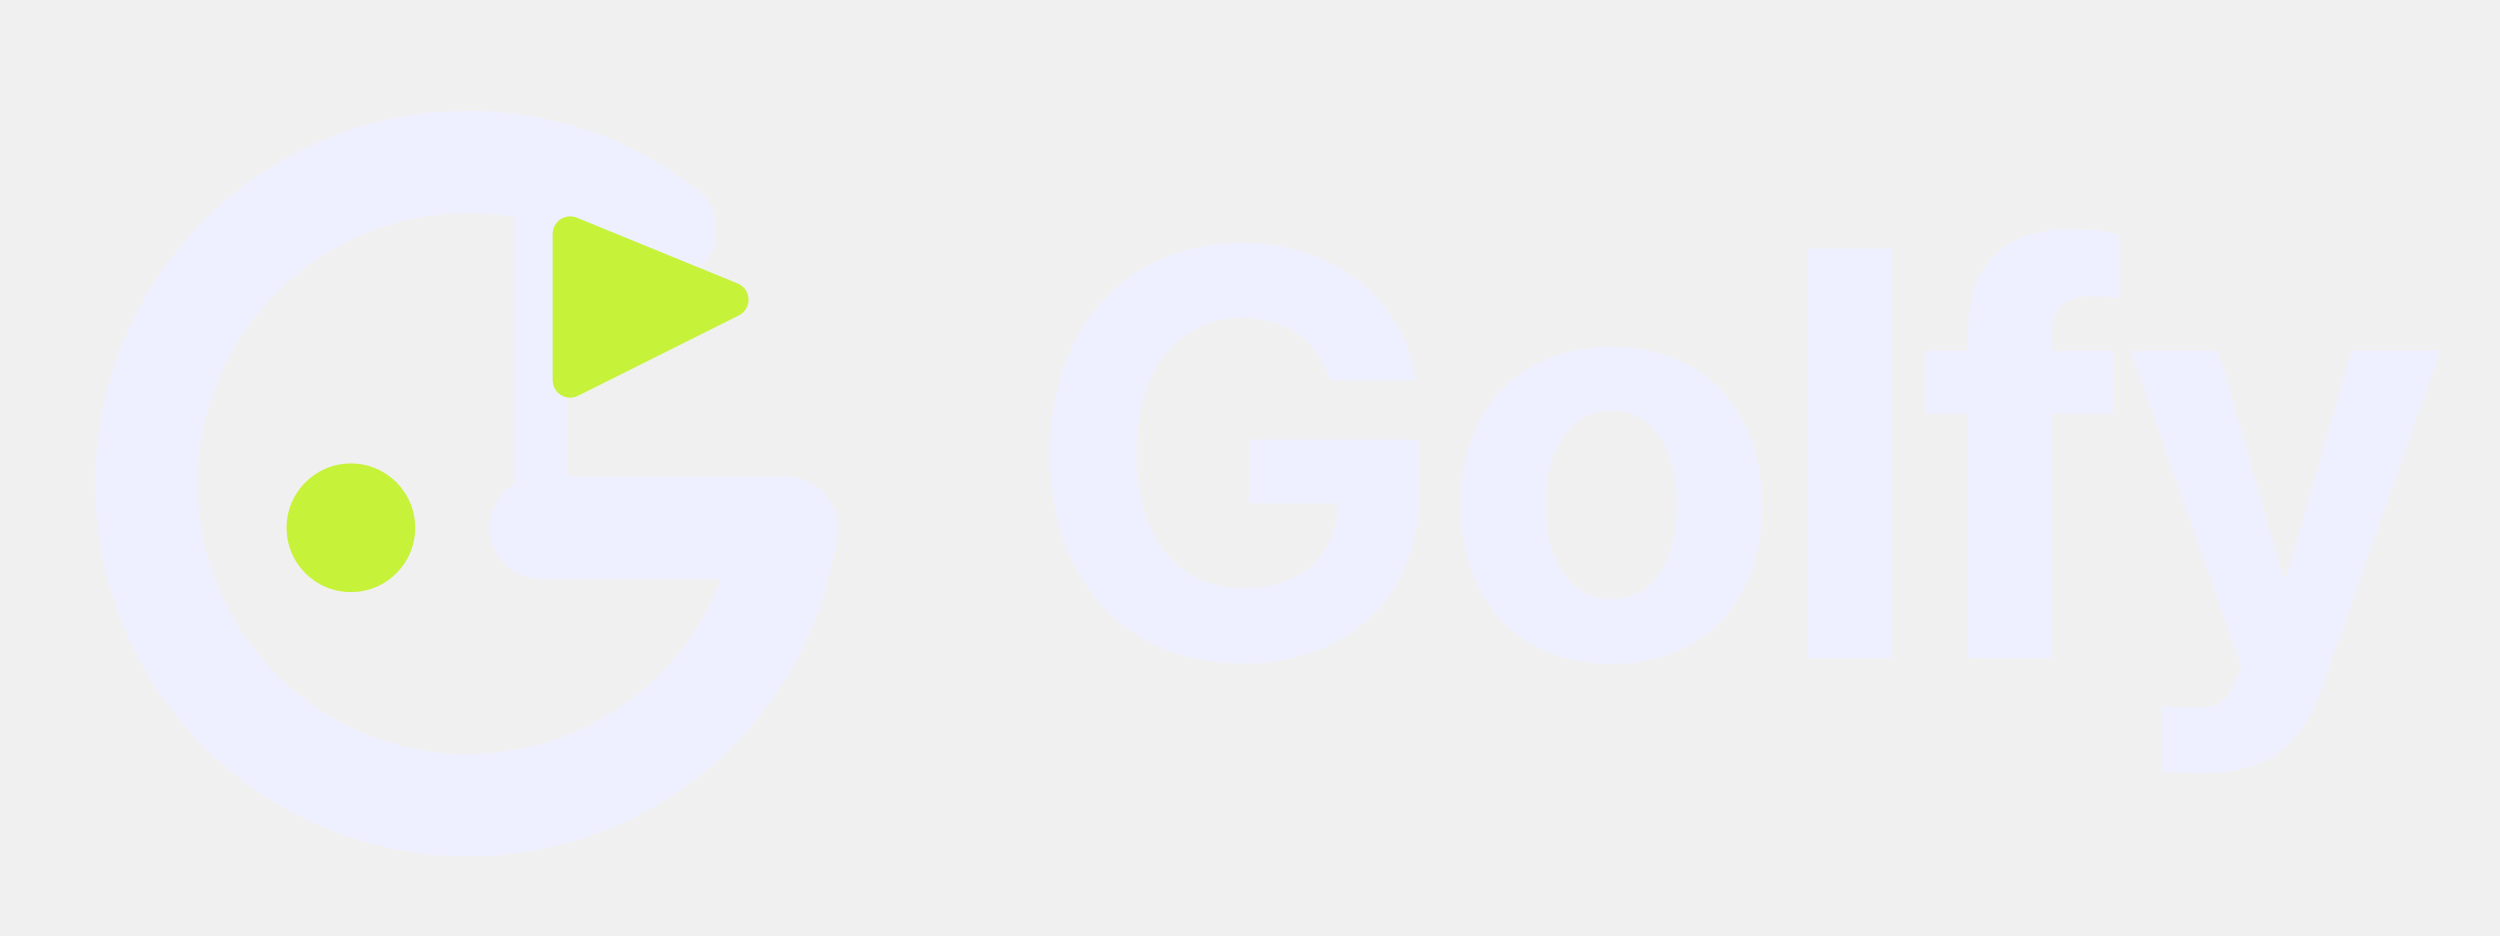
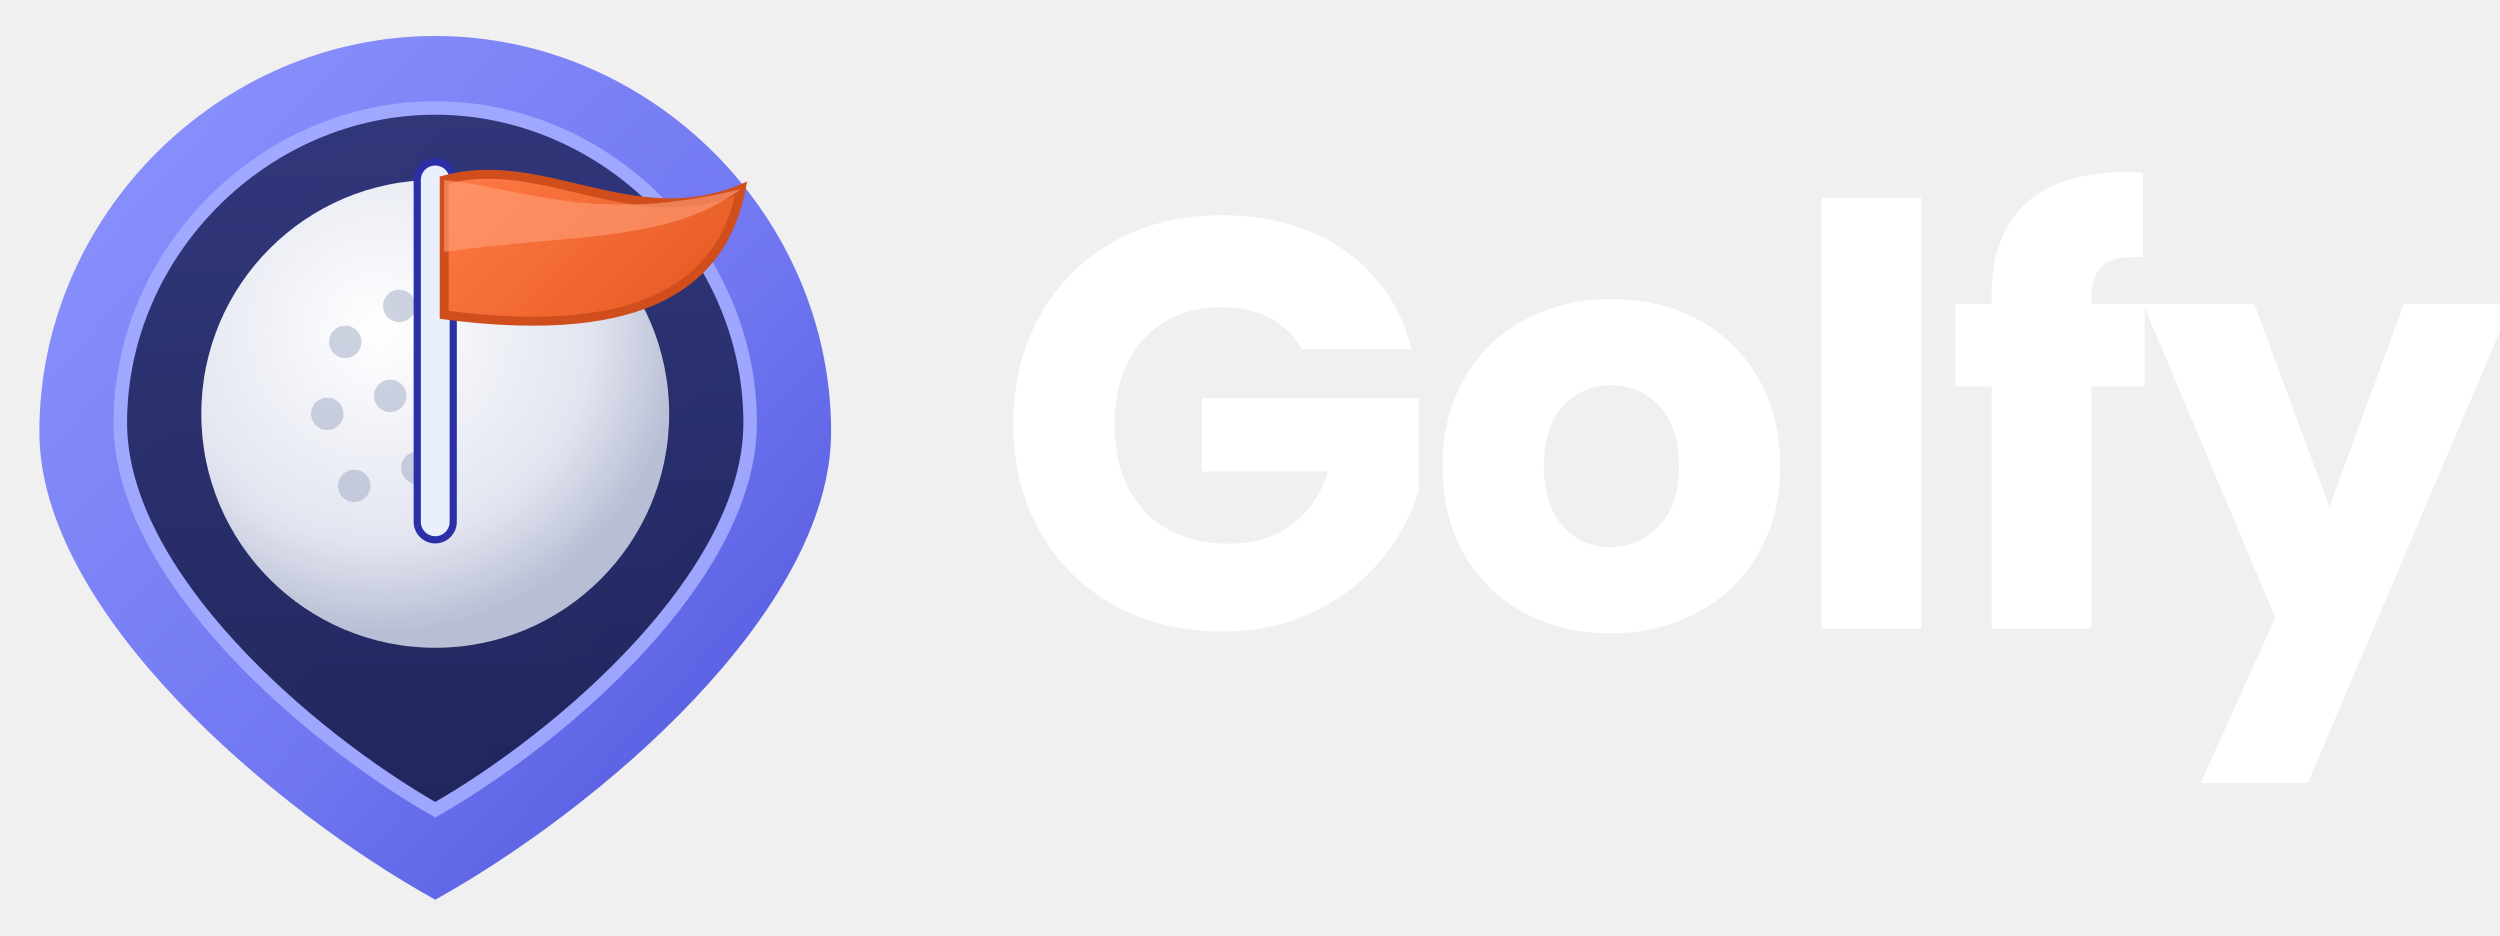
<svg xmlns="http://www.w3.org/2000/svg" viewBox="0 0 171 64" role="img" aria-label="Golfy">
-   <path d="M45.5 15.7A22 22 0 1 0 53.8 36.1H37" fill="none" stroke="#EEF0FF" stroke-width="7" stroke-linecap="round" stroke-linejoin="round" />
-   <path d="M37 36.1V15" stroke="#EEF0FF" stroke-width="3.6" stroke-linecap="round" />
-   <path d="M39 16 50 20.5 39 26Z" fill="#C7F23A" stroke="#C7F23A" stroke-width="2.4" stroke-linejoin="round" />
-   <circle cx="24" cy="36.1" r="4.4" fill="#C7F23A" />
-   <path fill="#EEF0FF" d="M90.961 26.011H96.84C96.066 20.481 91.193 16.613 84.89 16.613C77.503 16.613 71.818 21.95 71.818 31.039C71.818 39.895 77.155 45.387 85.006 45.387C92.083 45.387 97.11 40.901 97.11 33.552V30.072H85.431V34.442H91.503C91.425 37.981 89.047 40.243 85.044 40.243C80.597 40.243 77.735 36.878 77.735 30.961C77.735 25.083 80.674 21.757 85.006 21.757C88.061 21.757 90.188 23.381 90.961 26.011ZM110.21 45.425C116.552 45.425 120.536 41.055 120.536 34.558C120.536 28.061 116.552 23.729 110.21 23.729C103.867 23.729 99.923 28.061 99.923 34.558C99.923 41.055 103.867 45.425 110.21 45.425ZM110.249 40.978C107.271 40.978 105.724 38.232 105.724 34.558C105.724 30.845 107.271 28.099 110.249 28.099C113.188 28.099 114.696 30.845 114.696 34.558C114.696 38.232 113.188 40.978 110.249 40.978ZM129.381 17.0H123.657V45.0H129.381ZM144.53 24.0H140.353V22.724C140.353 20.983 141.32 20.249 143.177 20.249C143.486 20.249 144.105 20.287 144.917 20.365V16.033C143.911 15.801 142.828 15.685 141.514 15.685C137.298 15.685 134.63 18.006 134.63 22.414V24.0H131.652V28.293H134.63V45.0H140.353V28.293H144.53ZM150.784 52.89C155.232 52.89 157.513 50.685 158.712 47.32L166.911 24.0H160.839L156.392 39.47H156.16L151.751 24.0H145.757L153.298 45.58L152.95 46.47C152.254 48.287 151.326 48.403 150.204 48.403C149.469 48.403 148.618 48.365 147.884 48.326V52.773C148.618 52.851 149.663 52.89 150.784 52.89Z" />
+   <g transform="translate(-1 0) scale(0.6154)">
+     <defs>
+       <linearGradient id="la" x1="0" y1="0" x2="1" y2="1">
+         <stop offset="0" stop-color="#8E96FF" />
+         <stop offset=".6" stop-color="#6F76F0" />
+         <stop offset="1" stop-color="#4A50D8" />
+       </linearGradient>
+       <linearGradient id="lb" x1="0" y1="0" x2="0" y2="1">
+         <stop offset="0" stop-color="#2A3070" />
+         <stop offset="1" stop-color="#1B2050" />
+       </linearGradient>
+       <linearGradient id="lf" x1="0" y1="0" x2="1" y2=".5">
+         <stop offset="0" stop-color="#FF7A45" />
+         <stop offset="1" stop-color="#E85D26" />
+       </linearGradient>
+       <radialGradient id="lc" cx=".38" cy=".32" r=".65">
+         <stop offset="0" stop-color="#fff" />
+         <stop offset=".7" stop-color="#E2E5F0" />
+         <stop offset="1" stop-color="#B8BED4" />
+       </radialGradient>
+     </defs>
+     <path d="M 50 4 C 74 4, 94 24, 94 48 C 94 68, 68 90, 50 100 C 32 90, 6 68, 6 48 C 6 24, 26 4, 50 4 Z" fill="url(#la)" />
+     <path d="M 50 12 C 69 12, 85 28, 85 47 C 85 64, 64 82, 50 90 C 36 82, 15 64, 15 47 C 15 28, 31 12, 50 12 Z" fill="url(#lb)" stroke="#A3AAFF" stroke-width="1.5" opacity=".92" />
+     <circle cx="50" cy="46" r="26" fill="url(#lc)" />
+     <g fill="#9EA7C4" opacity=".5">
+       <circle cx="40" cy="38" r="1.8" />
+       <circle cx="46" cy="34" r="1.8" />
+       <circle cx="38" cy="46" r="1.8" />
+       <circle cx="45" cy="44" r="1.8" />
+       <circle cx="41" cy="54" r="1.8" />
+       <circle cx="48" cy="52" r="1.8" />
+     </g>
+     <rect x="48" y="18" width="4" height="42" rx="2" fill="#EAEFFC" stroke="#2B2FA8" stroke-width=".8" />
+     <path d="M 51 20 C 62 17, 72 26, 84 21 C 82 31, 74 38, 51 35 Z" fill="url(#lf)" stroke="#D04E1B" stroke-width="1" />
+     <path d="M 51 20 C 60 21, 68 25, 84 21 C 76 27, 65 26, 51 28 Z" fill="#FFA07A" opacity=".6" />
+   </g>
+   <path d="M89.03 23.882Q88.273 22.488 86.859 21.751Q85.445 21.014 83.534 21.014Q80.228 21.014 78.236 23.185Q76.245 25.355 76.245 28.98Q76.245 32.843 78.336 35.014Q80.427 37.185 84.091 37.185Q86.601 37.185 88.333 35.91Q90.066 34.636 90.862 32.246H82.219V27.227H97.036V33.56Q96.279 36.109 94.467 38.3Q92.655 40.491 89.867 41.845Q87.078 43.199 83.573 43.199Q79.431 43.199 76.185 41.387Q72.939 39.575 71.127 36.348Q69.314 33.122 69.314 28.98Q69.314 24.838 71.127 21.591Q72.939 18.345 76.165 16.533Q79.391 14.721 83.534 14.721Q88.552 14.721 91.997 17.15Q95.443 19.58 96.558 23.882ZM98.669 31.887Q98.669 28.462 100.183 25.853Q101.696 23.244 104.325 21.85Q106.954 20.456 110.22 20.456Q113.486 20.456 116.114 21.85Q118.743 23.244 120.257 25.853Q121.77 28.462 121.77 31.887Q121.77 35.313 120.237 37.922Q118.703 40.531 116.055 41.925Q113.406 43.319 110.14 43.319Q106.874 43.319 104.265 41.925Q101.656 40.531 100.163 37.942Q98.669 35.353 98.669 31.887ZM114.84 31.887Q114.84 29.219 113.506 27.785Q112.171 26.351 110.22 26.351Q108.228 26.351 106.914 27.765Q105.599 29.179 105.599 31.887Q105.599 34.556 106.894 35.99Q108.188 37.424 110.14 37.424Q112.092 37.424 113.466 35.99Q114.84 34.556 114.84 31.887ZM131.409 13.526V43.0H124.598V13.526ZM146.704 26.431H143.039V43.0H136.229V26.431H133.759V20.775H136.229V20.138Q136.229 16.035 138.578 13.904Q140.928 11.773 145.469 11.773Q146.226 11.773 146.584 11.813V17.589Q144.633 17.469 143.836 18.146Q143.039 18.823 143.039 20.576V20.775H146.704ZM171.797 20.775 157.856 53.555H150.527L155.626 42.243L146.584 20.775H154.192L159.33 34.676L164.428 20.775Z" fill="#FFFFFF" />
</svg>
